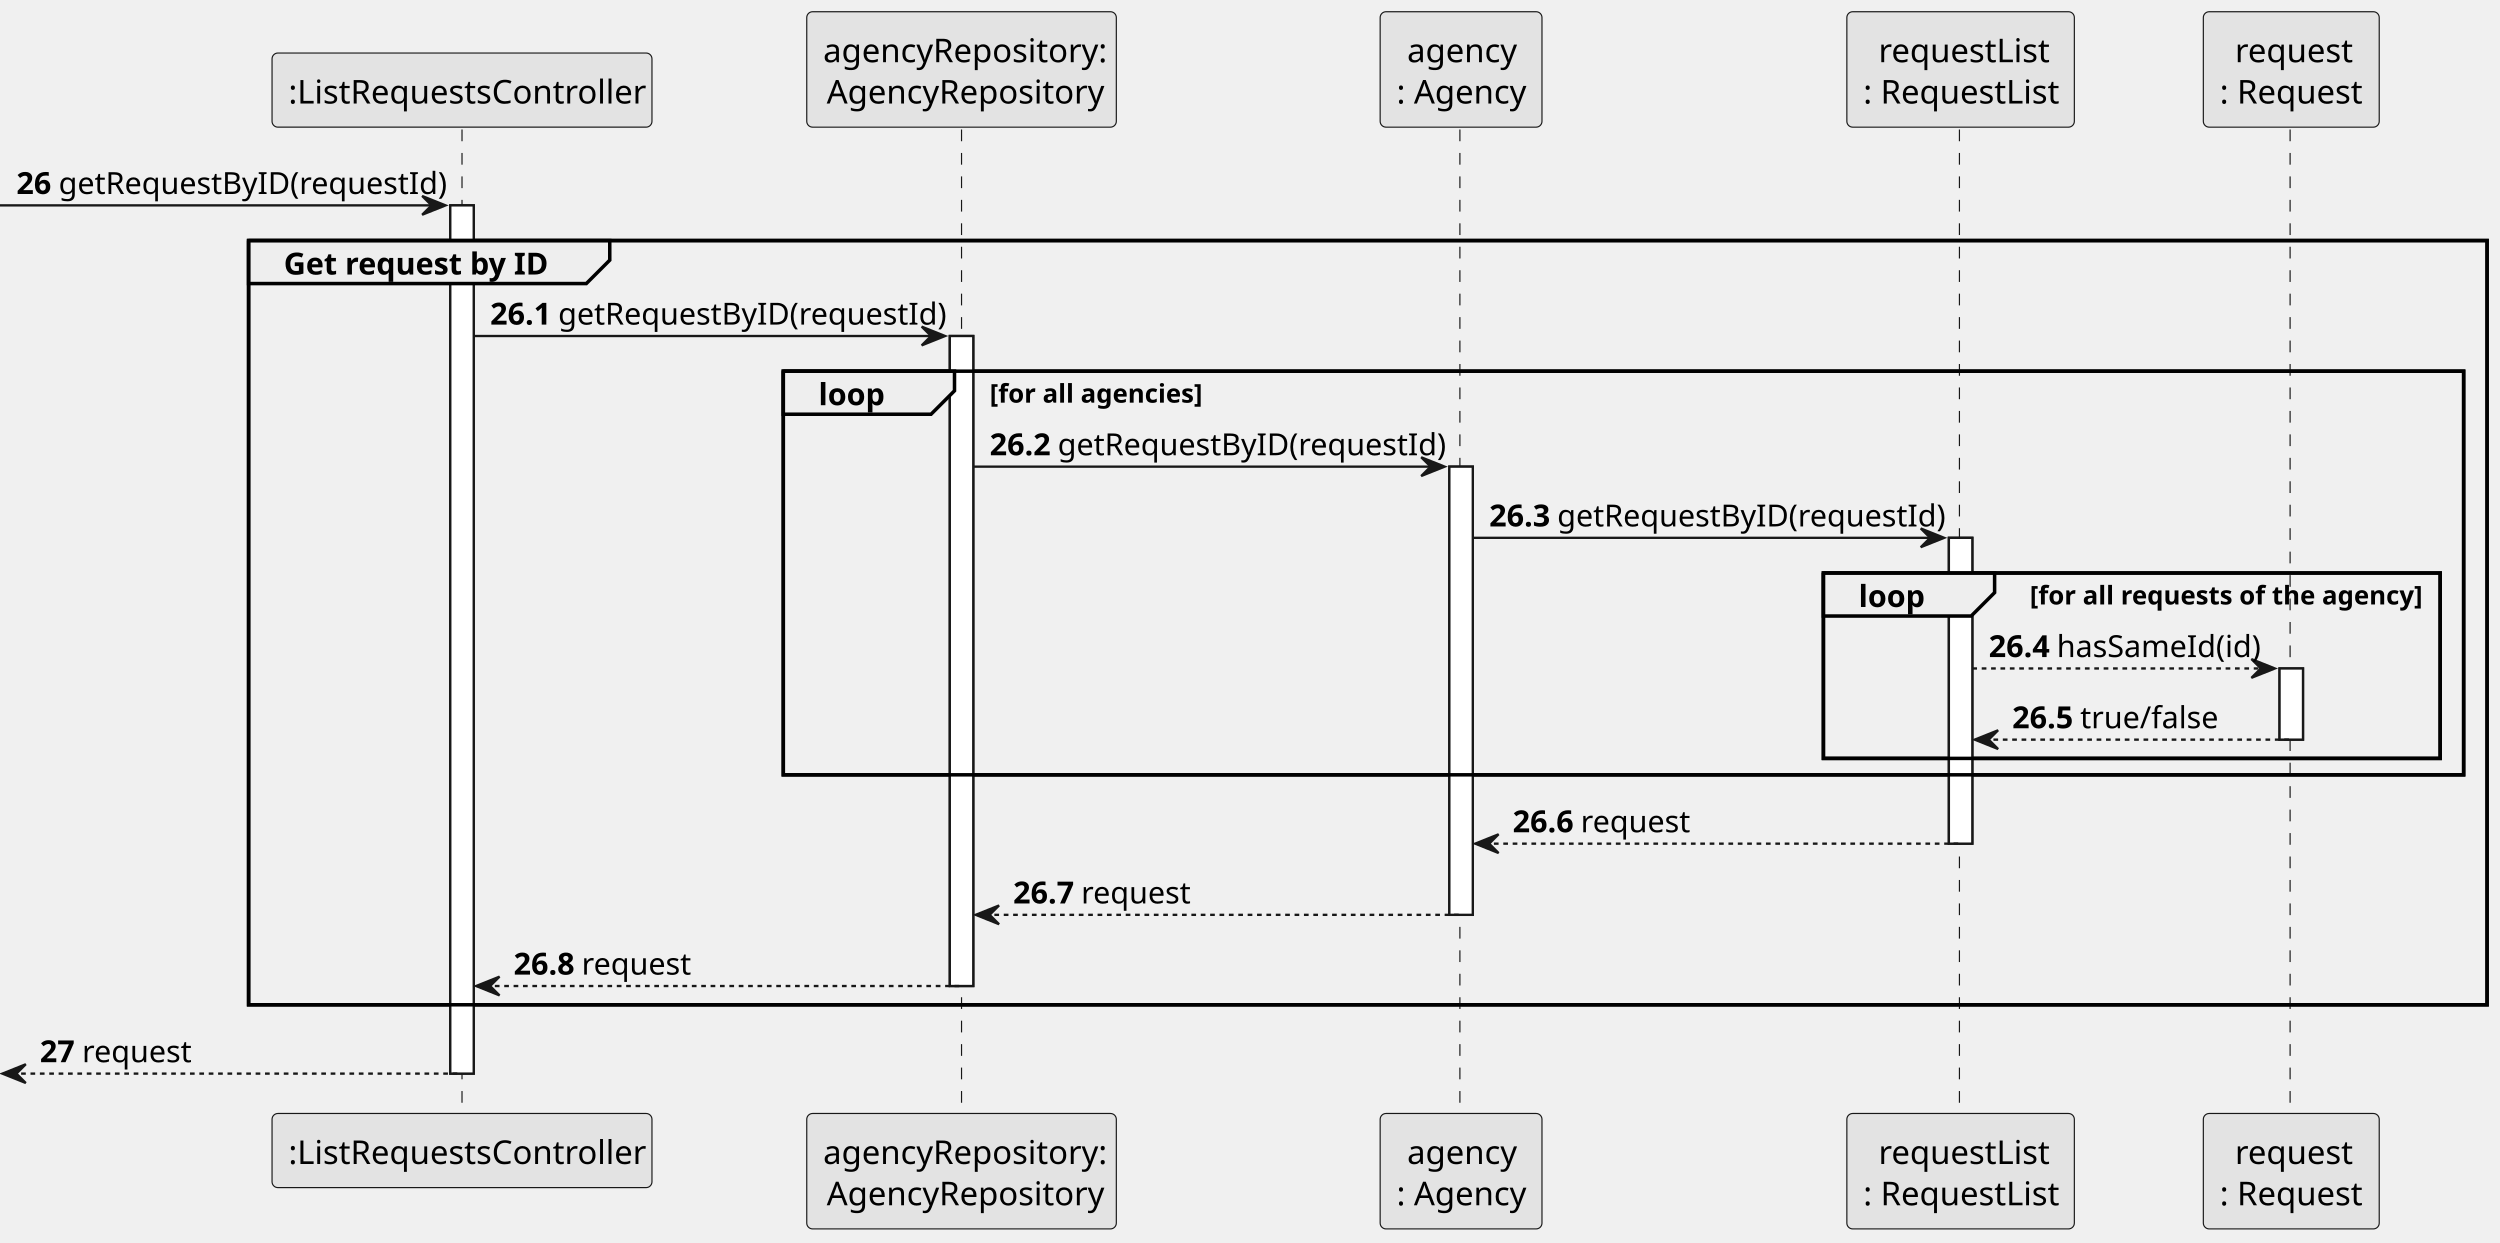
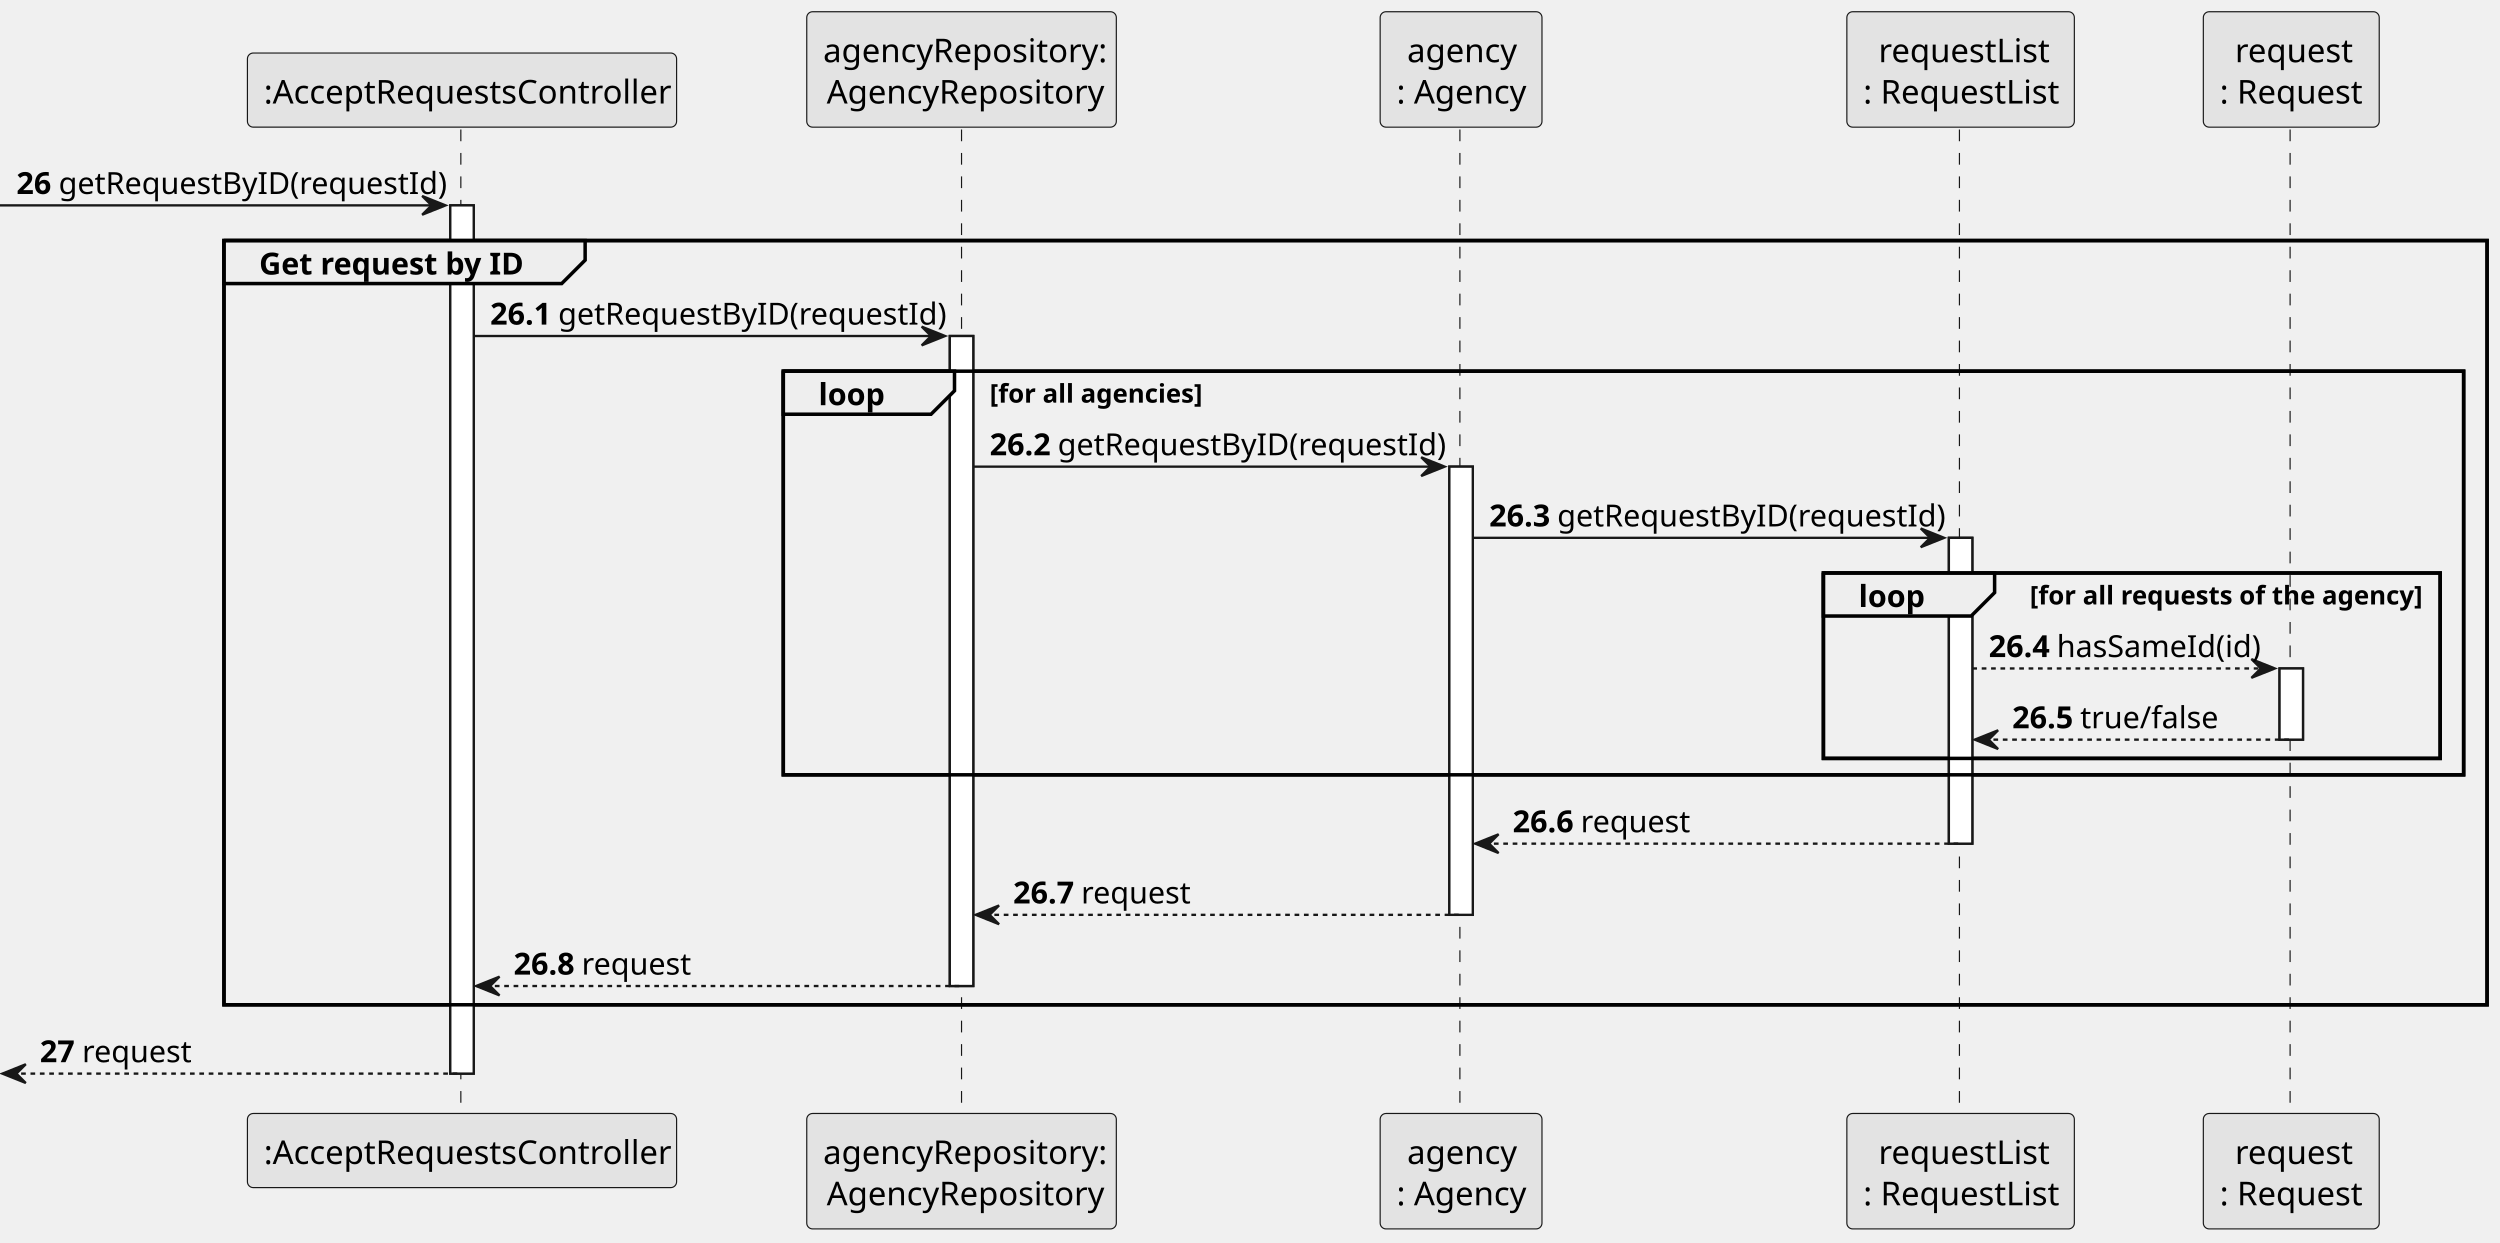
<svg xmlns="http://www.w3.org/2000/svg" contentStyleType="text/css" height="530px" preserveAspectRatio="none" style="width:1066px;height:530px;background:#FFFFFF;" version="1.1" viewBox="0 0 1066 530" width="1066px" zoomAndPan="magnify">
  <defs />
  <g>
    <rect fill="#FFFFFF" height="370.219" style="stroke:#181818;stroke-width:1.0;" width="10" x="192" y="87.57" />
    <rect fill="#FFFFFF" height="277.164" style="stroke:#181818;stroke-width:1.0;" width="10" x="405" y="143.273" />
    <rect fill="#FFFFFF" height="191.109" style="stroke:#181818;stroke-width:1.0;" width="10" x="618" y="198.977" />
    <rect fill="#FFFFFF" height="130.406" style="stroke:#181818;stroke-width:1.0;" width="10" x="831" y="229.328" />
    <rect fill="#FFFFFF" height="30.352" style="stroke:#181818;stroke-width:1.0;" width="10" x="972" y="285.031" />
-     <rect fill="none" height="325.867" style="stroke:#000000;stroke-width:1.5;" width="954.5" x="106" y="102.57" />
+     <rect fill="none" height="325.867" style="stroke:#000000;stroke-width:1.5;" width="965" x="95.5" y="102.57" />
    <rect fill="none" height="172.109" style="stroke:#000000;stroke-width:1.5;" width="716.5" x="334" y="158.273" />
    <rect fill="none" height="79.055" style="stroke:#000000;stroke-width:1.5;" width="263" x="777.5" y="244.328" />
-     <line style="stroke:#181818;stroke-width:0.5;stroke-dasharray:5.0,5.0;" x1="197" x2="197" y1="55.219" y2="475.789" />
+     <line style="stroke:#181818;stroke-width:0.5;stroke-dasharray:5.0,5.0;" x1="196.5" x2="196.5" y1="55.219" y2="475.789" />
    <line style="stroke:#181818;stroke-width:0.5;stroke-dasharray:5.0,5.0;" x1="410" x2="410" y1="55.219" y2="475.789" />
    <line style="stroke:#181818;stroke-width:0.5;stroke-dasharray:5.0,5.0;" x1="622.5" x2="622.5" y1="55.219" y2="475.789" />
    <line style="stroke:#181818;stroke-width:0.5;stroke-dasharray:5.0,5.0;" x1="835.5" x2="835.5" y1="55.219" y2="475.789" />
    <line style="stroke:#181818;stroke-width:0.5;stroke-dasharray:5.0,5.0;" x1="976.5" x2="976.5" y1="55.219" y2="475.789" />
-     <rect fill="#E3E3E3" height="31.609" rx="2.5" ry="2.5" style="stroke:#181818;stroke-width:0.5;" width="162" x="116" y="22.609" />
-     <text fill="#000000" font-family="sans-serif" font-size="14" lengthAdjust="spacing" textLength="148" x="123" y="44.143">:ListRequestsController</text>
-     <rect fill="#E3E3E3" height="31.609" rx="2.5" ry="2.5" style="stroke:#181818;stroke-width:0.5;" width="162" x="116" y="474.789" />
-     <text fill="#000000" font-family="sans-serif" font-size="14" lengthAdjust="spacing" textLength="148" x="123" y="496.322">:ListRequestsController</text>
+     <rect fill="#E3E3E3" height="31.609" rx="2.5" ry="2.5" style="stroke:#181818;stroke-width:0.5;" width="183" x="105.5" y="22.609" />
+     <text fill="#000000" font-family="sans-serif" font-size="14" lengthAdjust="spacing" textLength="169" x="112.5" y="44.143">:AcceptRequestsController</text>
+     <rect fill="#E3E3E3" height="31.609" rx="2.5" ry="2.5" style="stroke:#181818;stroke-width:0.5;" width="183" x="105.5" y="474.789" />
+     <text fill="#000000" font-family="sans-serif" font-size="14" lengthAdjust="spacing" textLength="169" x="112.5" y="496.322">:AcceptRequestsController</text>
    <rect fill="#E3E3E3" height="49.219" rx="2.5" ry="2.5" style="stroke:#181818;stroke-width:0.5;" width="132" x="344" y="5" />
    <text fill="#000000" font-family="sans-serif" font-size="14" lengthAdjust="spacing" textLength="118" x="351" y="26.533">agencyRepository:</text>
    <text fill="#000000" font-family="sans-serif" font-size="14" lengthAdjust="spacing" textLength="115" x="352.5" y="44.143">AgencyRepository</text>
    <rect fill="#E3E3E3" height="49.219" rx="2.5" ry="2.5" style="stroke:#181818;stroke-width:0.5;" width="132" x="344" y="474.789" />
    <text fill="#000000" font-family="sans-serif" font-size="14" lengthAdjust="spacing" textLength="118" x="351" y="496.322">agencyRepository:</text>
    <text fill="#000000" font-family="sans-serif" font-size="14" lengthAdjust="spacing" textLength="115" x="352.5" y="513.932">AgencyRepository</text>
    <rect fill="#E3E3E3" height="49.219" rx="2.5" ry="2.5" style="stroke:#181818;stroke-width:0.5;" width="69" x="588.5" y="5" />
    <text fill="#000000" font-family="sans-serif" font-size="14" lengthAdjust="spacing" textLength="46" x="600" y="26.533">agency</text>
    <text fill="#000000" font-family="sans-serif" font-size="14" lengthAdjust="spacing" textLength="55" x="595.5" y="44.143">: Agency</text>
    <rect fill="#E3E3E3" height="49.219" rx="2.5" ry="2.5" style="stroke:#181818;stroke-width:0.5;" width="69" x="588.5" y="474.789" />
    <text fill="#000000" font-family="sans-serif" font-size="14" lengthAdjust="spacing" textLength="46" x="600" y="496.322">agency</text>
    <text fill="#000000" font-family="sans-serif" font-size="14" lengthAdjust="spacing" textLength="55" x="595.5" y="513.932">: Agency</text>
    <rect fill="#E3E3E3" height="49.219" rx="2.5" ry="2.5" style="stroke:#181818;stroke-width:0.5;" width="97" x="787.5" y="5" />
    <text fill="#000000" font-family="sans-serif" font-size="14" lengthAdjust="spacing" textLength="70" x="801" y="26.533">requestList</text>
    <text fill="#000000" font-family="sans-serif" font-size="14" lengthAdjust="spacing" textLength="83" x="794.5" y="44.143">: RequestList</text>
    <rect fill="#E3E3E3" height="49.219" rx="2.5" ry="2.5" style="stroke:#181818;stroke-width:0.5;" width="97" x="787.5" y="474.789" />
    <text fill="#000000" font-family="sans-serif" font-size="14" lengthAdjust="spacing" textLength="70" x="801" y="496.322">requestList</text>
    <text fill="#000000" font-family="sans-serif" font-size="14" lengthAdjust="spacing" textLength="83" x="794.5" y="513.932">: RequestList</text>
    <rect fill="#E3E3E3" height="49.219" rx="2.5" ry="2.5" style="stroke:#181818;stroke-width:0.5;" width="75" x="939.5" y="5" />
    <text fill="#000000" font-family="sans-serif" font-size="14" lengthAdjust="spacing" textLength="48" x="953" y="26.533">request</text>
    <text fill="#000000" font-family="sans-serif" font-size="14" lengthAdjust="spacing" textLength="61" x="946.5" y="44.143">: Request</text>
    <rect fill="#E3E3E3" height="49.219" rx="2.5" ry="2.5" style="stroke:#181818;stroke-width:0.5;" width="75" x="939.5" y="474.789" />
    <text fill="#000000" font-family="sans-serif" font-size="14" lengthAdjust="spacing" textLength="48" x="953" y="496.322">request</text>
    <text fill="#000000" font-family="sans-serif" font-size="14" lengthAdjust="spacing" textLength="61" x="946.5" y="513.932">: Request</text>
    <rect fill="#FFFFFF" height="370.219" style="stroke:#181818;stroke-width:1.0;" width="10" x="192" y="87.57" />
    <rect fill="#FFFFFF" height="277.164" style="stroke:#181818;stroke-width:1.0;" width="10" x="405" y="143.273" />
    <rect fill="#FFFFFF" height="191.109" style="stroke:#181818;stroke-width:1.0;" width="10" x="618" y="198.977" />
    <rect fill="#FFFFFF" height="130.406" style="stroke:#181818;stroke-width:1.0;" width="10" x="831" y="229.328" />
    <rect fill="#FFFFFF" height="30.352" style="stroke:#181818;stroke-width:1.0;" width="10" x="972" y="285.031" />
    <polygon fill="#181818" points="180,83.57,190,87.57,180,91.57,184,87.57" style="stroke:#181818;stroke-width:1.0;" />
    <line style="stroke:#181818;stroke-width:1.0;" x1="0" x2="186" y1="87.57" y2="87.57" />
    <text fill="#000000" font-family="sans-serif" font-size="13" font-weight="bold" lengthAdjust="spacing" textLength="14" x="7" y="82.714">26</text>
    <text fill="#000000" font-family="sans-serif" font-size="13" lengthAdjust="spacing" textLength="155" x="25" y="82.714">getRequestByID(requestId)</text>
-     <path d="M106,102.57 L260,102.57 L260,110.922 L250,120.922 L106,120.922 L106,102.57 " fill="#EEEEEE" style="stroke:#000000;stroke-width:1.5;" />
-     <rect fill="none" height="325.867" style="stroke:#000000;stroke-width:1.5;" width="954.5" x="106" y="102.57" />
-     <text fill="#000000" font-family="sans-serif" font-size="13" font-weight="bold" lengthAdjust="spacing" textLength="109" x="121" y="117.065">Get request by ID</text>
+     <path d="M95.5,102.57 L249.5,102.57 L249.5,110.922 L239.5,120.922 L95.5,120.922 L95.5,102.57 " fill="#EEEEEE" style="stroke:#000000;stroke-width:1.5;" />
+     <rect fill="none" height="325.867" style="stroke:#000000;stroke-width:1.5;" width="965" x="95.5" y="102.57" />
+     <text fill="#000000" font-family="sans-serif" font-size="13" font-weight="bold" lengthAdjust="spacing" textLength="109" x="110.5" y="117.065">Get request by ID</text>
    <polygon fill="#181818" points="393,139.273,403,143.273,393,147.273,397,143.273" style="stroke:#181818;stroke-width:1.0;" />
    <line style="stroke:#181818;stroke-width:1.0;" x1="202" x2="399" y1="143.273" y2="143.273" />
    <text fill="#000000" font-family="sans-serif" font-size="13" font-weight="bold" lengthAdjust="spacing" textLength="25" x="209" y="138.417">26.1</text>
    <text fill="#000000" font-family="sans-serif" font-size="13" lengthAdjust="spacing" textLength="155" x="238" y="138.417">getRequestByID(requestId)</text>
    <path d="M334,158.273 L407,158.273 L407,166.625 L397,176.625 L334,176.625 L334,158.273 " fill="#EEEEEE" style="stroke:#000000;stroke-width:1.5;" />
    <rect fill="none" height="172.109" style="stroke:#000000;stroke-width:1.5;" width="716.5" x="334" y="158.273" />
    <text fill="#000000" font-family="sans-serif" font-size="13" font-weight="bold" lengthAdjust="spacing" textLength="28" x="349" y="172.769">loop</text>
    <text fill="#000000" font-family="sans-serif" font-size="11" font-weight="bold" lengthAdjust="spacing" textLength="92" x="422" y="171.692">[for all agencies]</text>
    <polygon fill="#181818" points="606,194.977,616,198.977,606,202.977,610,198.977" style="stroke:#181818;stroke-width:1.0;" />
    <line style="stroke:#181818;stroke-width:1.0;" x1="415" x2="612" y1="198.977" y2="198.977" />
    <text fill="#000000" font-family="sans-serif" font-size="13" font-weight="bold" lengthAdjust="spacing" textLength="25" x="422" y="194.12">26.2</text>
    <text fill="#000000" font-family="sans-serif" font-size="13" lengthAdjust="spacing" textLength="155" x="451" y="194.12">getRequestByID(requestId)</text>
    <polygon fill="#181818" points="819,225.328,829,229.328,819,233.328,823,229.328" style="stroke:#181818;stroke-width:1.0;" />
    <line style="stroke:#181818;stroke-width:1.0;" x1="628" x2="825" y1="229.328" y2="229.328" />
    <text fill="#000000" font-family="sans-serif" font-size="13" font-weight="bold" lengthAdjust="spacing" textLength="25" x="635" y="224.472">26.3</text>
    <text fill="#000000" font-family="sans-serif" font-size="13" lengthAdjust="spacing" textLength="155" x="664" y="224.472">getRequestByID(requestId)</text>
    <path d="M777.5,244.328 L850.5,244.328 L850.5,252.68 L840.5,262.68 L777.5,262.68 L777.5,244.328 " fill="#EEEEEE" style="stroke:#000000;stroke-width:1.5;" />
    <rect fill="none" height="79.055" style="stroke:#000000;stroke-width:1.5;" width="263" x="777.5" y="244.328" />
    <text fill="#000000" font-family="sans-serif" font-size="13" font-weight="bold" lengthAdjust="spacing" textLength="28" x="792.5" y="258.823">loop</text>
    <text fill="#000000" font-family="sans-serif" font-size="11" font-weight="bold" lengthAdjust="spacing" textLength="170" x="865.5" y="257.747">[for all requests of the agency]</text>
    <polygon fill="#181818" points="960,281.031,970,285.031,960,289.031,964,285.031" style="stroke:#181818;stroke-width:1.0;" />
    <line style="stroke:#181818;stroke-width:1.0;stroke-dasharray:2.0,2.0;" x1="841" x2="966" y1="285.031" y2="285.031" />
    <text fill="#000000" font-family="sans-serif" font-size="13" font-weight="bold" lengthAdjust="spacing" textLength="25" x="848" y="280.175">26.4</text>
    <text fill="#000000" font-family="sans-serif" font-size="13" lengthAdjust="spacing" textLength="83" x="877" y="280.175">hasSameId(id)</text>
    <polygon fill="#181818" points="852,311.383,842,315.383,852,319.383,848,315.383" style="stroke:#181818;stroke-width:1.0;" />
    <line style="stroke:#181818;stroke-width:1.0;stroke-dasharray:2.0,2.0;" x1="846" x2="976" y1="315.383" y2="315.383" />
    <text fill="#000000" font-family="sans-serif" font-size="13" font-weight="bold" lengthAdjust="spacing" textLength="25" x="858" y="310.526">26.5</text>
    <text fill="#000000" font-family="sans-serif" font-size="13" lengthAdjust="spacing" textLength="53" x="887" y="310.526">true/false</text>
    <polygon fill="#181818" points="639,355.734,629,359.734,639,363.734,635,359.734" style="stroke:#181818;stroke-width:1.0;" />
    <line style="stroke:#181818;stroke-width:1.0;stroke-dasharray:2.0,2.0;" x1="633" x2="835" y1="359.734" y2="359.734" />
    <text fill="#000000" font-family="sans-serif" font-size="13" font-weight="bold" lengthAdjust="spacing" textLength="25" x="645" y="354.878">26.6</text>
    <text fill="#000000" font-family="sans-serif" font-size="13" lengthAdjust="spacing" textLength="43" x="674" y="354.878">request</text>
    <polygon fill="#181818" points="426,386.086,416,390.086,426,394.086,422,390.086" style="stroke:#181818;stroke-width:1.0;" />
    <line style="stroke:#181818;stroke-width:1.0;stroke-dasharray:2.0,2.0;" x1="420" x2="622" y1="390.086" y2="390.086" />
    <text fill="#000000" font-family="sans-serif" font-size="13" font-weight="bold" lengthAdjust="spacing" textLength="25" x="432" y="385.229">26.7</text>
    <text fill="#000000" font-family="sans-serif" font-size="13" lengthAdjust="spacing" textLength="43" x="461" y="385.229">request</text>
    <polygon fill="#181818" points="213,416.438,203,420.438,213,424.438,209,420.438" style="stroke:#181818;stroke-width:1.0;" />
    <line style="stroke:#181818;stroke-width:1.0;stroke-dasharray:2.0,2.0;" x1="207" x2="409" y1="420.438" y2="420.438" />
    <text fill="#000000" font-family="sans-serif" font-size="13" font-weight="bold" lengthAdjust="spacing" textLength="25" x="219" y="415.581">26.8</text>
    <text fill="#000000" font-family="sans-serif" font-size="13" lengthAdjust="spacing" textLength="43" x="248" y="415.581">request</text>
    <polygon fill="#181818" points="11,453.789,1,457.789,11,461.789,7,457.789" style="stroke:#181818;stroke-width:1.0;" />
    <line style="stroke:#181818;stroke-width:1.0;stroke-dasharray:2.0,2.0;" x1="5" x2="196" y1="457.789" y2="457.789" />
    <text fill="#000000" font-family="sans-serif" font-size="13" font-weight="bold" lengthAdjust="spacing" textLength="14" x="17" y="452.933">27</text>
    <text fill="#000000" font-family="sans-serif" font-size="13" lengthAdjust="spacing" textLength="43" x="35" y="452.933">request</text>
  </g>
</svg>
